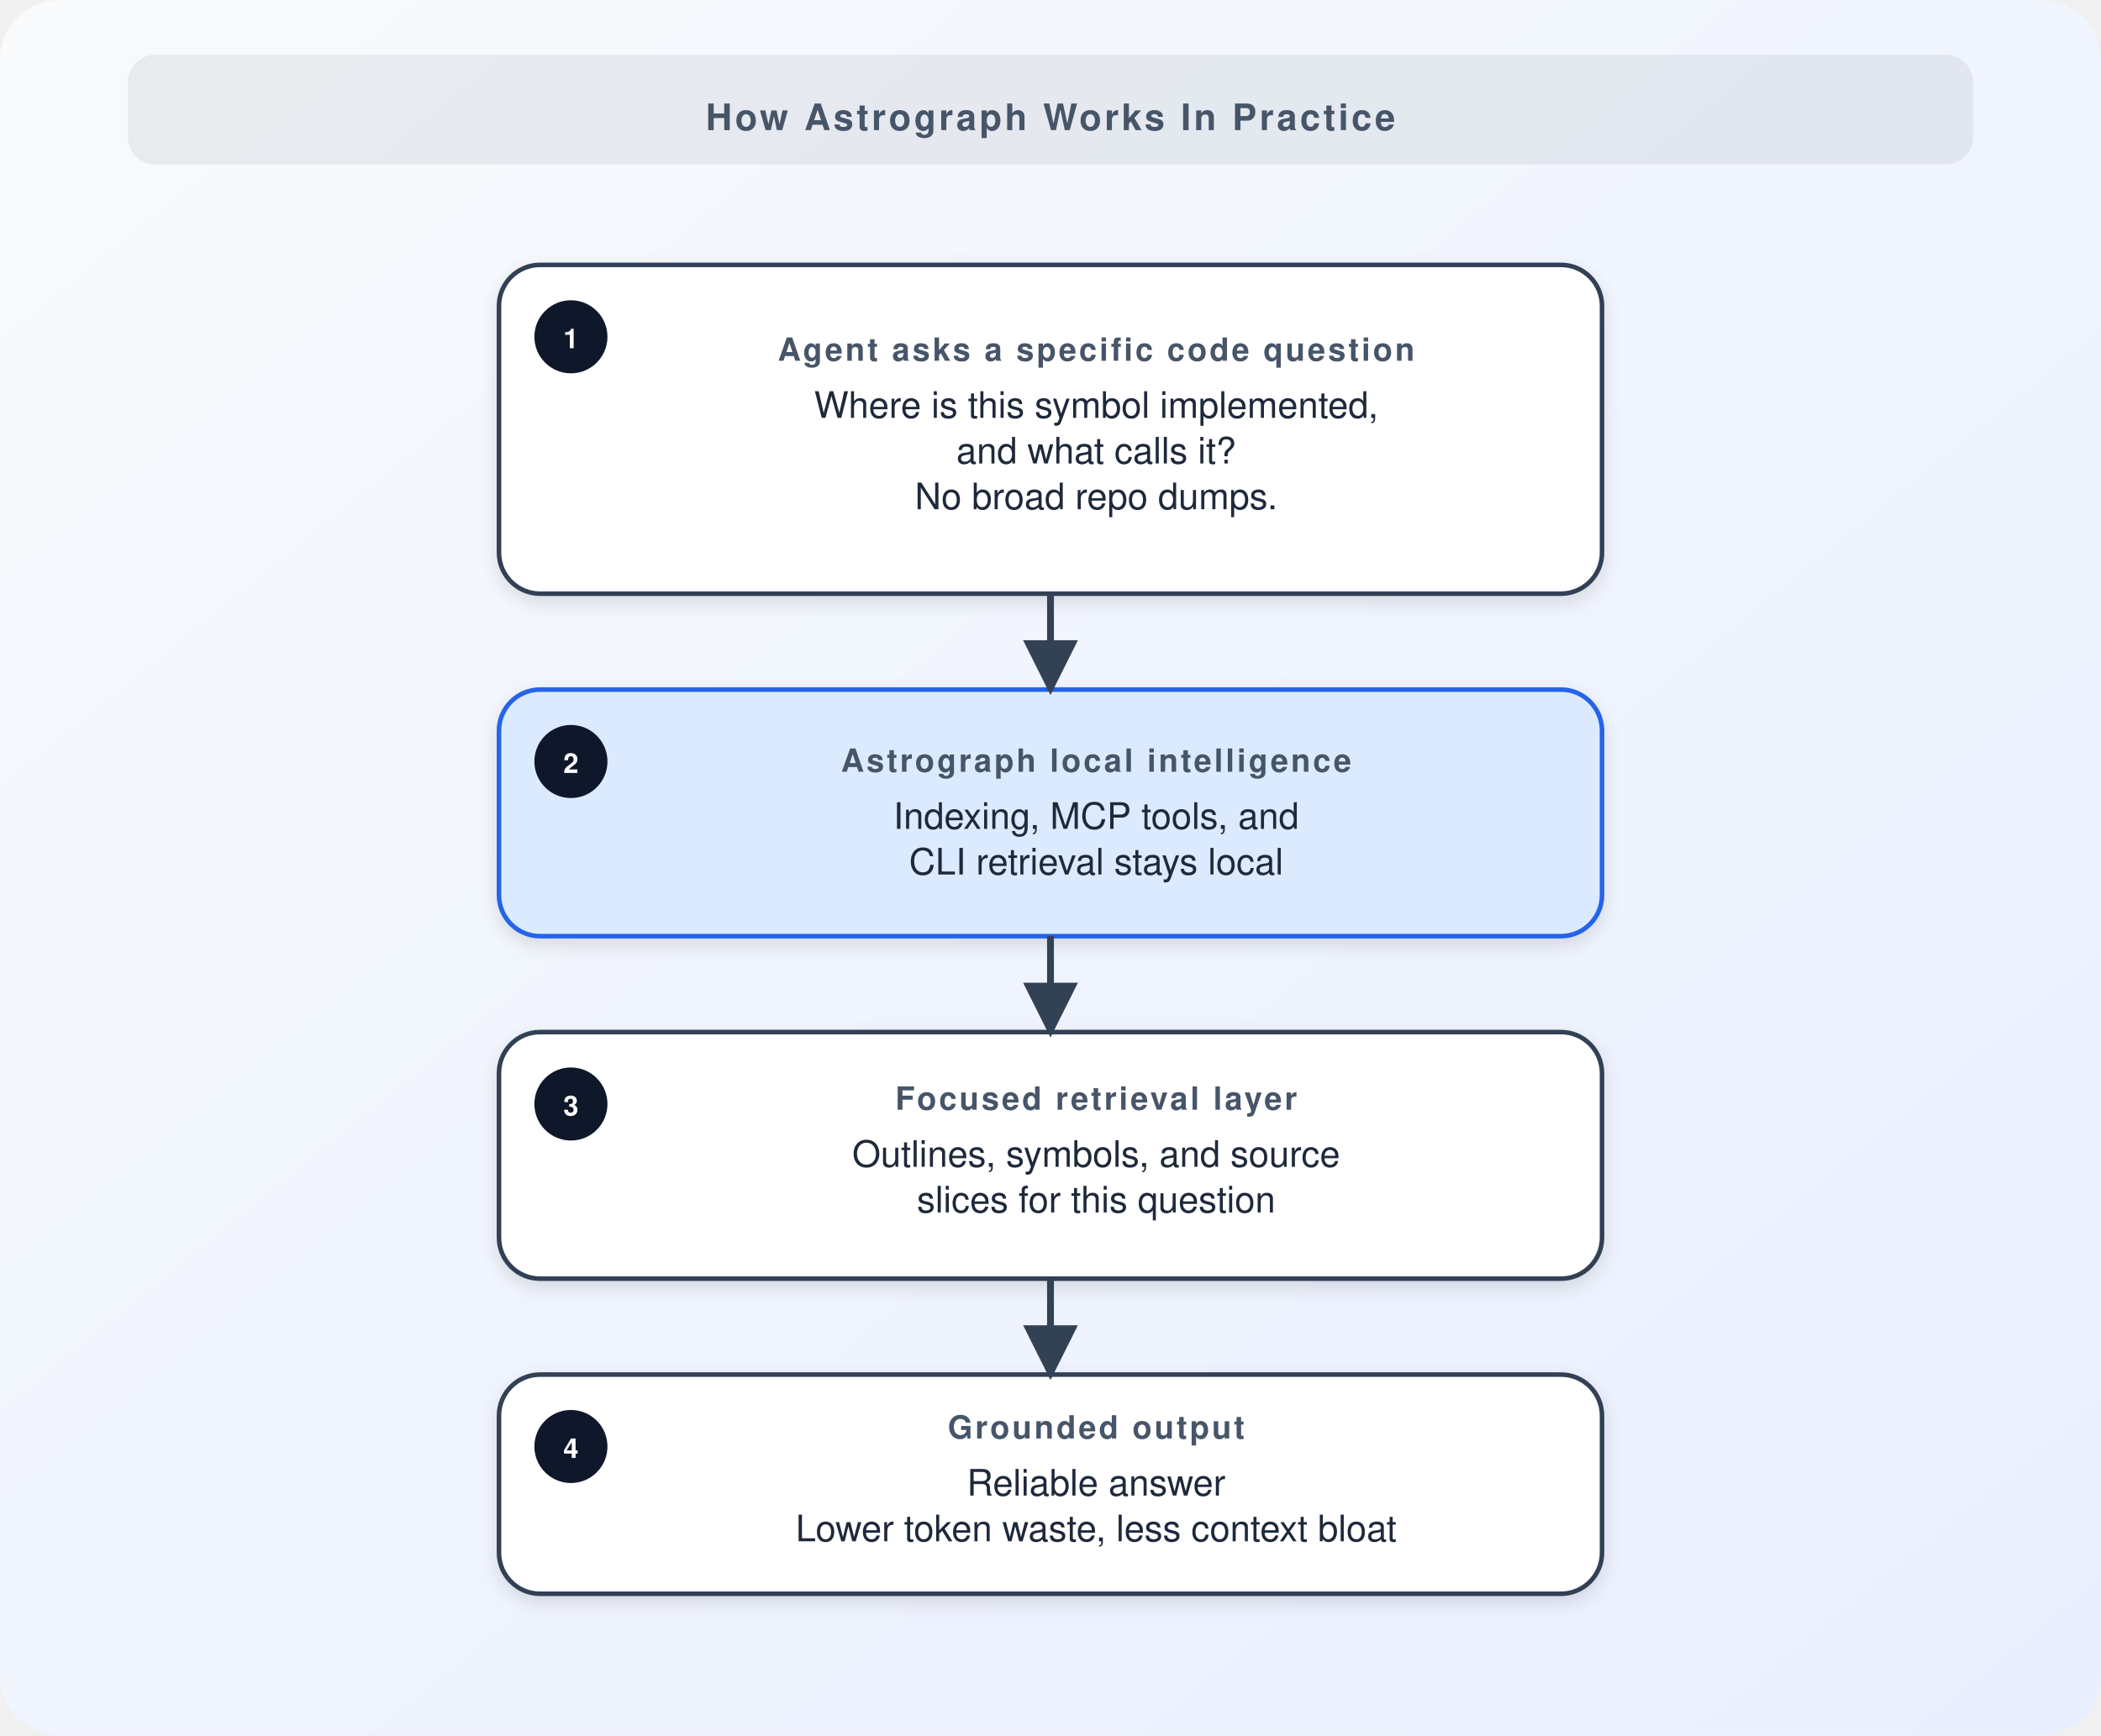
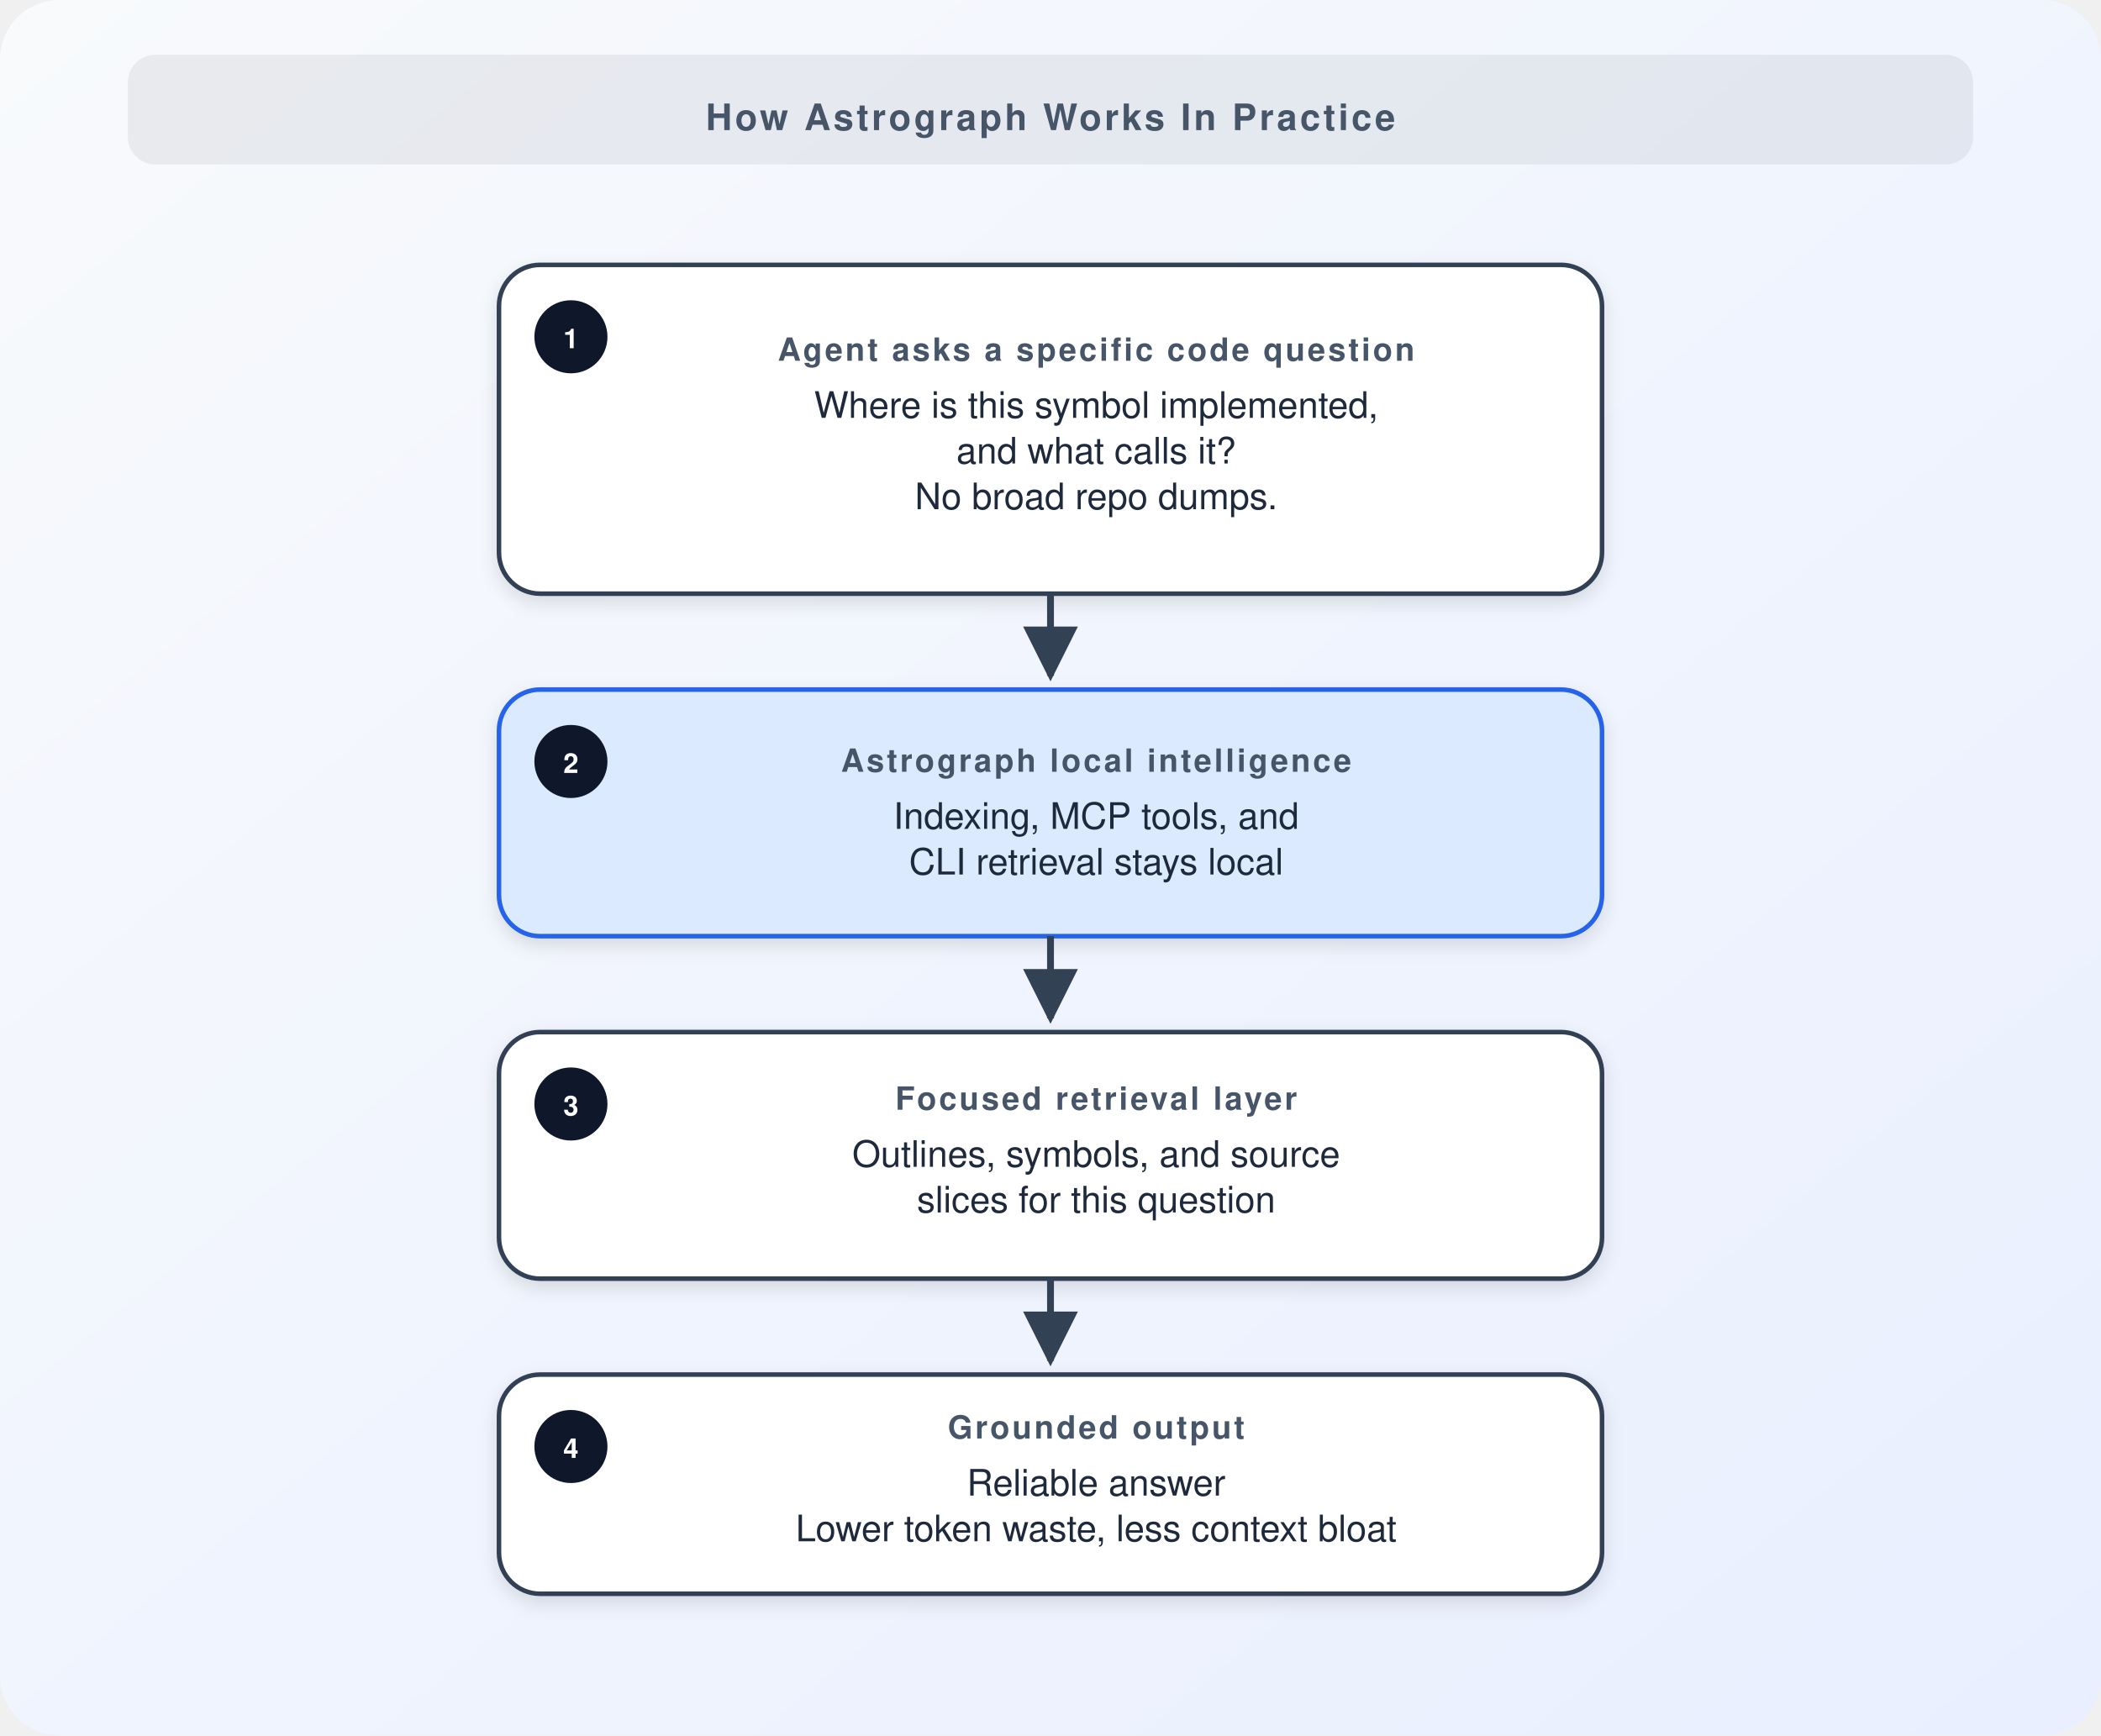
<svg xmlns="http://www.w3.org/2000/svg" width="100%" viewBox="0 0 920 760" role="img" aria-labelledby="title desc">
  <defs>
    <marker id="arrow" viewBox="0 0 10 10" refX="9" refY="5" markerWidth="8" markerHeight="8" orient="auto-start-reverse">
      <path d="M 0 0 L 10 5 L 0 10 z" fill="#334155" />
    </marker>
    <linearGradient id="bgGradient" x1="0" y1="0" x2="1" y2="1">
      <stop offset="0%" stop-color="#f8fafc" />
      <stop offset="100%" stop-color="#e9efff" />
    </linearGradient>
    <filter id="shadow" x="-15%" y="-15%" width="130%" height="130%">
      <feDropShadow dx="0" dy="3" stdDeviation="4" flood-opacity="0.12" />
    </filter>
    <style>
      .bg { fill: url(#bgGradient); }
      .panel { fill: #ffffff; stroke: #334155; stroke-width: 2; }
      .panelAccent { fill: #dbeafe; stroke: #2563eb; stroke-width: 2; }
      .line { stroke: #334155; stroke-width: 3; fill: none; marker-end: url(#arrow); }
      .label { font: 700 14px "Avenir Next", Avenir, "Helvetica Neue", Helvetica, Arial, sans-serif; letter-spacing: 0.08em; text-transform: uppercase; fill: #475569; }
      .headerText { font: 700 16px "Avenir Next", Avenir, "Helvetica Neue", Helvetica, Arial, sans-serif; letter-spacing: 0.08em; text-transform: uppercase; fill: #475569; }
      .title { font: 700 30px "Avenir Next", Avenir, "Helvetica Neue", Helvetica, Arial, sans-serif; fill: #0f172a; }
      .text { font: 500 16px "Avenir Next", Avenir, "Helvetica Neue", Helvetica, Arial, sans-serif; fill: #1e293b; }
      .small { font: 500 13px "Avenir Next", Avenir, "Helvetica Neue", Helvetica, Arial, sans-serif; fill: #475569; }
      .stepDot { fill: #0f172a; }
      .chipText { font: 600 12px "Avenir Next", Avenir, "Helvetica Neue", Helvetica, Arial, sans-serif; fill: #ffffff; }
    </style>
  </defs>
  <rect class="bg" x="0" y="0" width="920" height="760" rx="26" ry="26" />
  <rect x="56" y="24" width="808" height="48" rx="12" fill="#0f172a" opacity="0.07" />
  <text class="headerText" x="460" y="57" text-anchor="middle">How Astrograph Works In Practice</text>
  <g filter="url(#shadow)">
    <rect class="panel" x="218.5" y="116" width="483" height="144" rx="18" ry="18" />
    <rect class="panelAccent" x="218.5" y="302" width="483" height="108" rx="18" ry="18" />
    <rect class="panel" x="218.5" y="452" width="483" height="108" rx="18" ry="18" />
    <rect class="panel" x="218.5" y="602" width="483" height="96" rx="18" ry="18" />
  </g>
  <circle class="stepDot" cx="250" cy="147.5" r="16" />
  <text class="chipText" x="250" y="152.5" text-anchor="middle">1</text>
  <circle class="stepDot" cx="250" cy="333.5" r="16" />
  <text class="chipText" x="250" y="338.5" text-anchor="middle">2</text>
  <circle class="stepDot" cx="250" cy="483.5" r="16" />
  <text class="chipText" x="250" y="488.5" text-anchor="middle">3</text>
  <circle class="stepDot" cx="250" cy="633.5" r="16" />
  <text class="chipText" x="250" y="638.5" text-anchor="middle">4</text>
  <text class="label" x="480" y="158" text-anchor="middle">Agent asks a specific code question</text>
  <text class="text" x="480" y="183" text-anchor="middle">Where is this symbol implemented,</text>
  <text class="text" x="480" y="203" text-anchor="middle">and what calls it?</text>
  <text class="text" x="480" y="223" text-anchor="middle">No broad repo dumps.</text>
  <text class="label" x="480" y="338" text-anchor="middle">Astrograph local intelligence</text>
  <text class="text" x="480" y="363" text-anchor="middle">Indexing, MCP tools, and</text>
  <text class="text" x="480" y="383" text-anchor="middle">CLI retrieval stays local</text>
  <text class="label" x="480" y="486" text-anchor="middle">Focused retrieval layer</text>
  <text class="text" x="480" y="511" text-anchor="middle">Outlines, symbols, and source</text>
  <text class="text" x="480" y="531" text-anchor="middle">slices for this question</text>
  <text class="label" x="480" y="630" text-anchor="middle">Grounded output</text>
  <text class="text" x="480" y="655" text-anchor="middle">Reliable answer</text>
  <text class="text" x="480" y="675" text-anchor="middle">Lower token waste, less context bloat</text>
-   <path class="line" d="M 460 260 V 302" />
-   <path class="line" d="M 460 410 V 452" />
-   <path class="line" d="M 460 560 V 602" />
+   <path class="line" d="M 460 260 Q 460 268 460 296" />
+   <path class="line" d="M 460 410 Q 460 418 460 446" />
+   <path class="line" d="M 460 560 Q 460 568 460 596" />
</svg>
